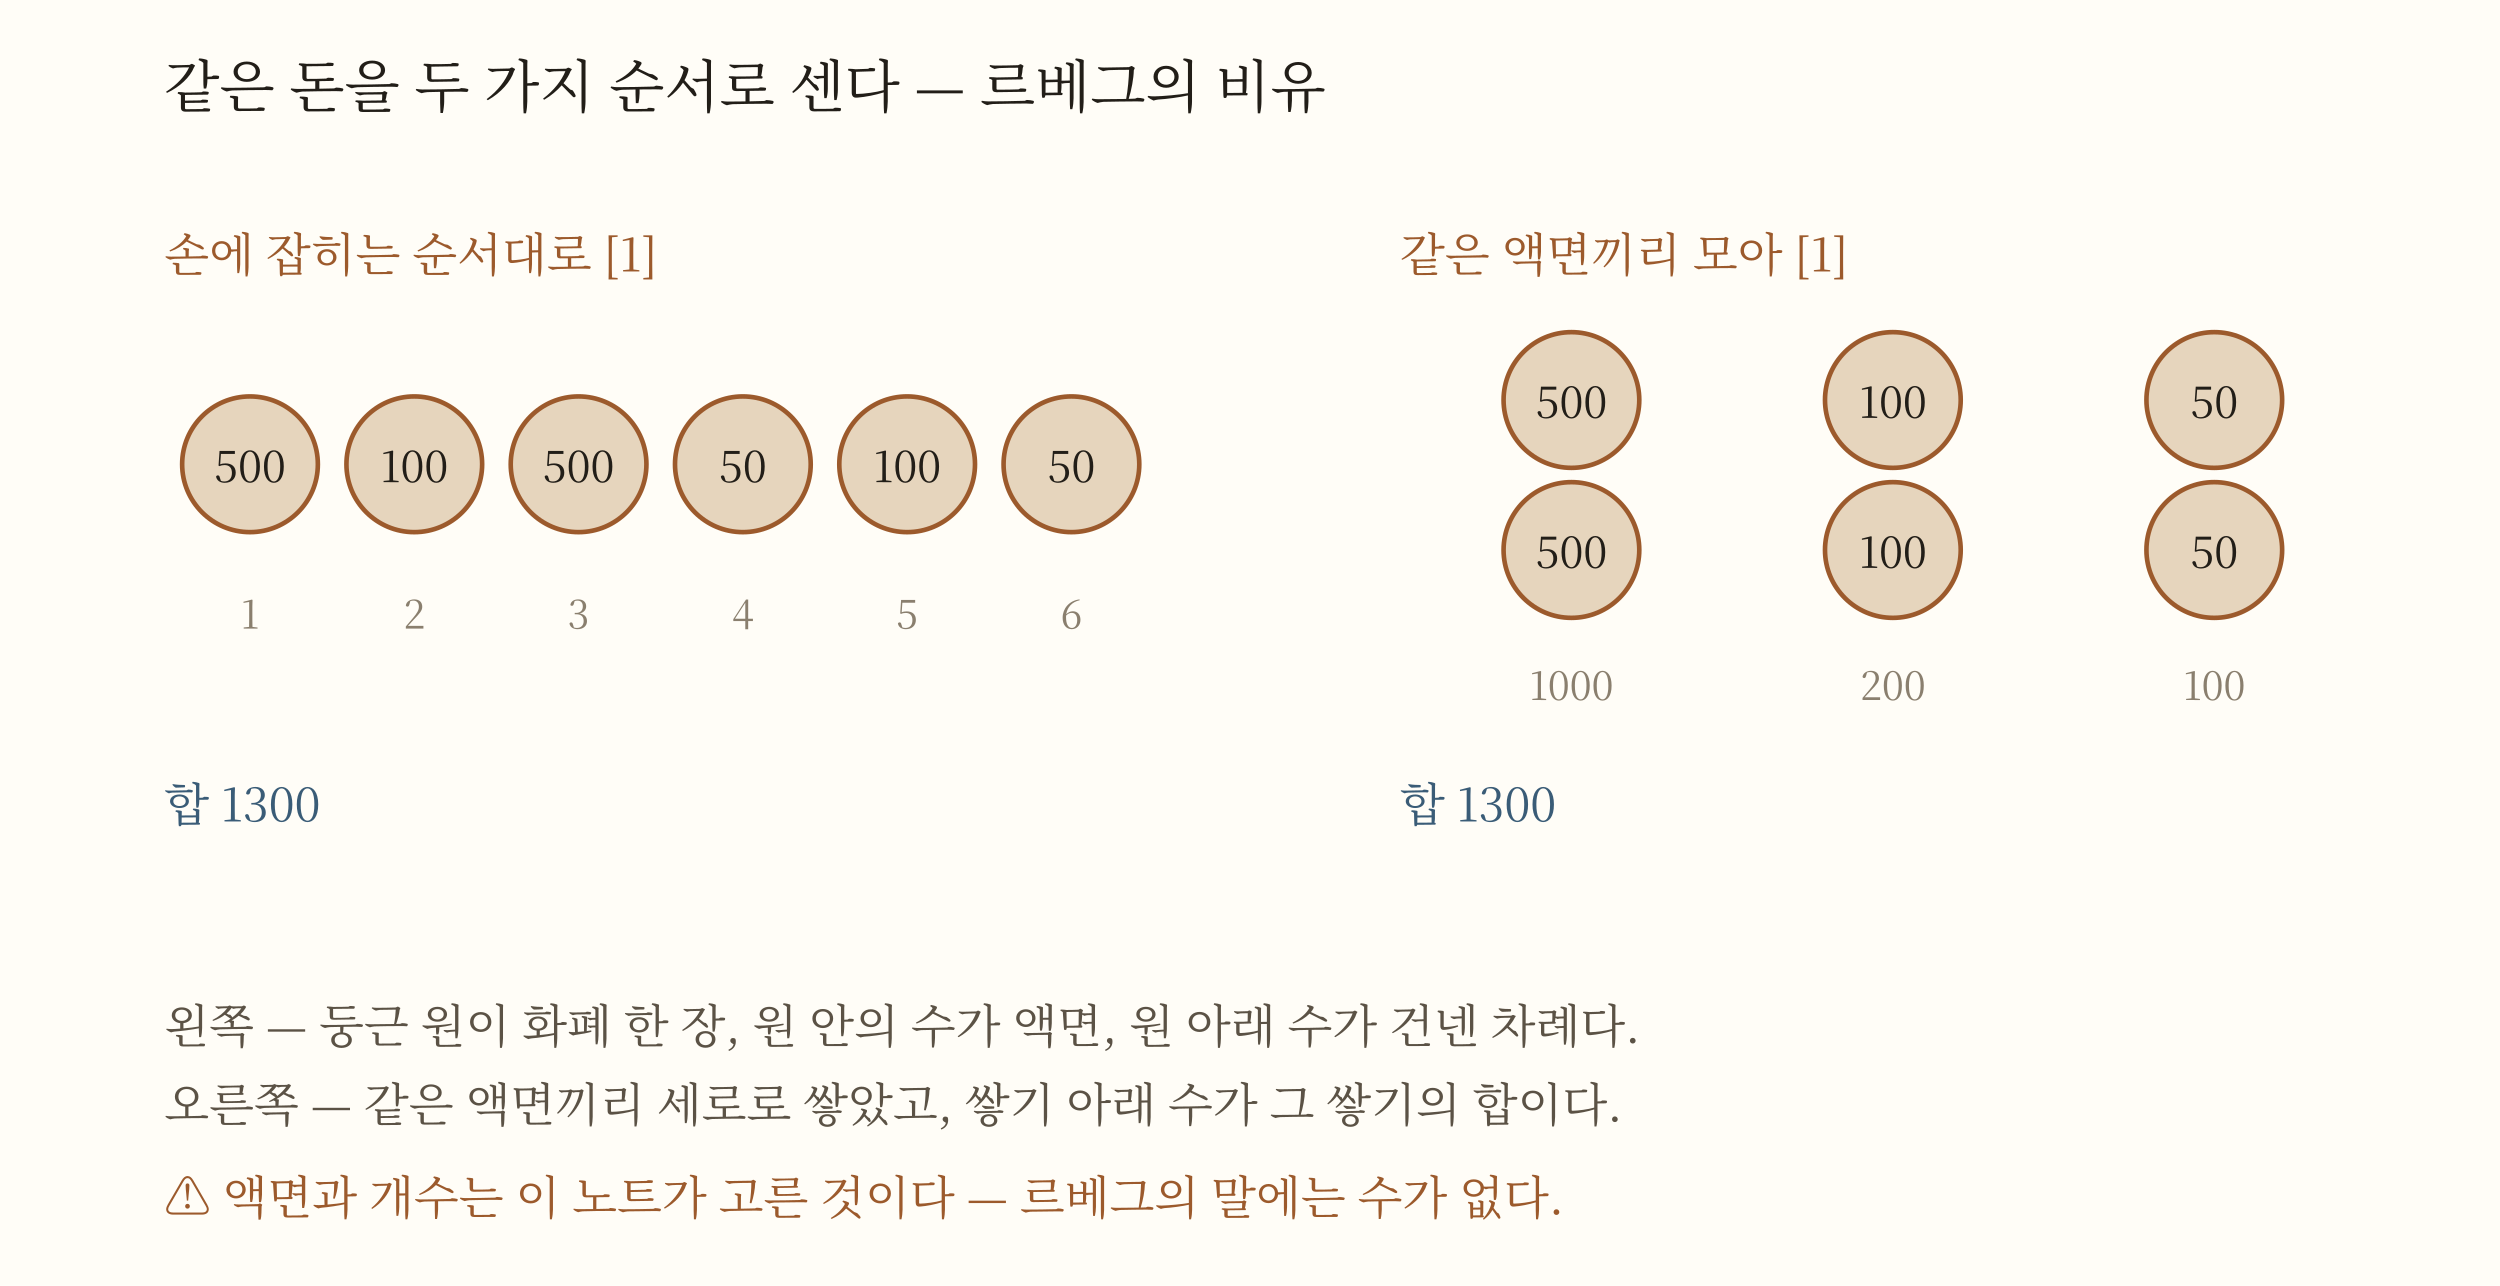
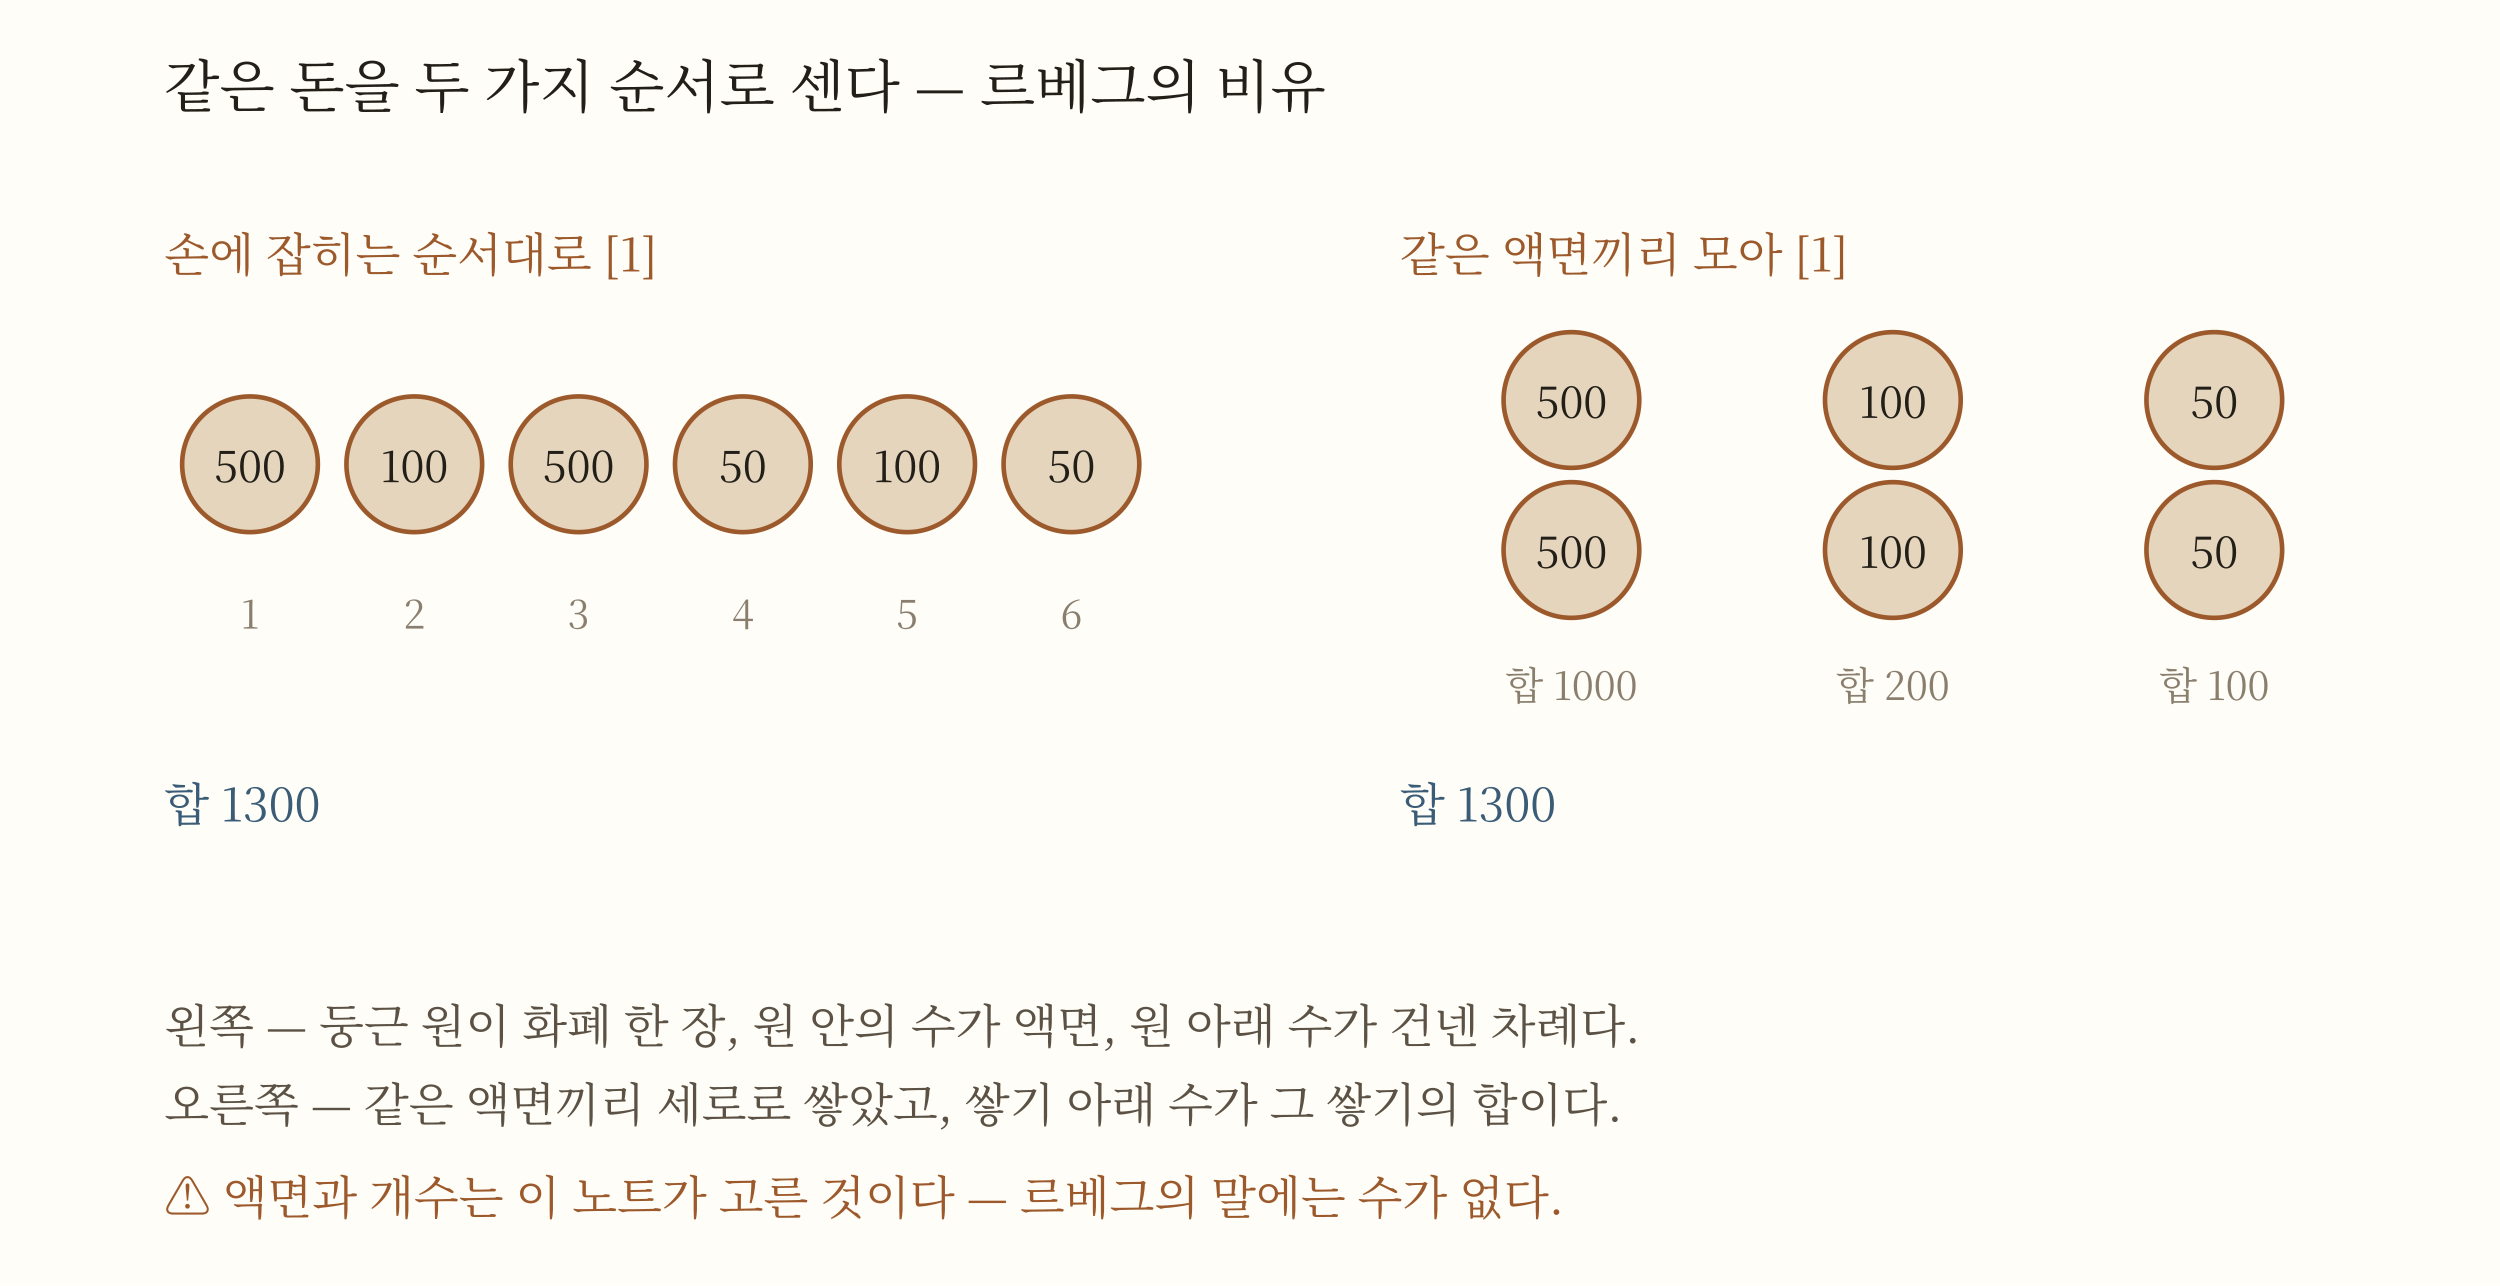
- <svg xmlns="http://www.w3.org/2000/svg" viewBox="0 0 700 360" role="img" aria-label="그림 위쪽에 「같은 돈을 두 가지 순서로 센다 — 르베그의 비유」라는 표제가 있다. 그 아래 왼쪽과 오른쪽에 같은 화폐를 두 가지로 늘어놓았다. 왼쪽에는 손에 잡히는 순서대로 라고 적혀 있고 출처 1 표시가 붙어 있다. 둥근 원 여섯이 한 줄로 놓였고 원 안의 수가 차례로 500, 100, 500, 50, 100, 50 이다. 원 아래에는 건넨 차례를 1 부터 6 까지 적었다. 그 아래에 합이 1300 이라고 적혀 있다. 오른쪽에는 같은 액면끼리 모아 라고 적혀 있고 출처 1 표시가 붙어 있다. 같은 원 여섯이 액면별로 세로 두 장씩 세 쌓기로 모였다. 500 짜리 쌓기 아래에 1000, 100 짜리 쌓기 아래에 200, 50 짜리 쌓기 아래에 100 이라고 적혀 있고, 그 아래에 합이 1300 이라고 적혀 있다. 양쪽의 합이 같다. 그림 아래에는 부호 설명이 있다. 왼쪽은 둥근 원이 화폐 한 장이고 원 안의 수가 액면이며 원 아래 수가 건넨 차례라는 것, 오른쪽은 같은 액면끼리 세로로 쌓았고 쌓기 아래 수가 그 쌓기의 합이라는 것이다. 맨 아래에는 단서가 있다. 액면과 개수는 이 노트가 고른 것이며 르베그의 말에는 수가 없다는 것이다">
+ <svg xmlns="http://www.w3.org/2000/svg" viewBox="0 0 700 360" role="img" aria-label="그림 위쪽에 「같은 돈을 두 가지 순서로 센다 — 르베그의 비유」라는 표제가 있다. 그 아래 왼쪽과 오른쪽에 같은 화폐를 두 가지로 늘어놓았다. 왼쪽에는 손에 잡히는 순서대로 라고 적혀 있고 출처 1 표시가 붙어 있다. 둥근 원 여섯이 한 줄로 놓였고 원 안의 수가 차례로 500, 100, 500, 50, 100, 50 이다. 원 아래에는 건넨 차례를 1 부터 6 까지 적었다. 그 아래에 합이 1300 이라고 적혀 있다. 오른쪽에는 같은 액면끼리 모아 라고 적혀 있고 출처 1 표시가 붙어 있다. 같은 원 여섯이 액면별로 세로 두 장씩 세 쌓기로 모였다. 500 짜리 쌓기 아래에 합 1000, 100 짜리 쌓기 아래에 합 200, 50 짜리 쌓기 아래에 합 100 이라고 적혀 있고, 그 아래에 합이 1300 이라고 적혀 있다. 양쪽의 합이 같다. 그림 아래에는 부호 설명이 있다. 왼쪽은 둥근 원이 화폐 한 장이고 원 안의 수가 액면이며 원 아래 수가 건넨 차례라는 것, 오른쪽은 같은 액면끼리 세로로 쌓았고 쌓기 아래 수가 그 쌓기의 합이라는 것이다. 맨 아래에는 단서가 있다. 액면과 개수는 이 노트가 고른 것이며 르베그의 말에는 수가 없다는 것이다">
  <style>
    text{font-family:EB Garamond, Georgia, 'Noto Serif KR', 'Noto Serif CJK KR', NanumMyeongjo, Batang, AppleMyungjo, serif;
         font-variant-numeric:lining-nums;font-feature-settings:"lnum" 1;fill:#221E18;}
    .dim{fill:#5B5245;} .blue{fill:#3A5C77;} .sien{fill:#9C5A2C;} .ax{fill:#8A7F6E;}
  </style>
  <rect width="700" height="360" fill="#FFFDF7" />
  <text x="46" y="30" font-size="16">같은 돈을 두 가지 순서로 센다 — 르베그의 비유</text>
  <text x="46" y="76" font-size="13" class="sien">손에 잡히는 순서대로 [1]</text>
  <circle cx="70" cy="130" r="19" fill="#E6D5BD" stroke="#9C5A2C" stroke-width="1.3" />
  <text x="70" y="135" font-size="12" text-anchor="middle">500</text>
  <text x="70" y="176" font-size="11" text-anchor="middle" class="ax">1</text>
  <circle cx="116" cy="130" r="19" fill="#E6D5BD" stroke="#9C5A2C" stroke-width="1.3" />
  <text x="116" y="135" font-size="12" text-anchor="middle">100</text>
  <text x="116" y="176" font-size="11" text-anchor="middle" class="ax">2</text>
  <circle cx="162" cy="130" r="19" fill="#E6D5BD" stroke="#9C5A2C" stroke-width="1.3" />
  <text x="162" y="135" font-size="12" text-anchor="middle">500</text>
  <text x="162" y="176" font-size="11" text-anchor="middle" class="ax">3</text>
  <circle cx="208" cy="130" r="19" fill="#E6D5BD" stroke="#9C5A2C" stroke-width="1.3" />
  <text x="208" y="135" font-size="12" text-anchor="middle">50</text>
  <text x="208" y="176" font-size="11" text-anchor="middle" class="ax">4</text>
  <circle cx="254" cy="130" r="19" fill="#E6D5BD" stroke="#9C5A2C" stroke-width="1.3" />
  <text x="254" y="135" font-size="12" text-anchor="middle">100</text>
  <text x="254" y="176" font-size="11" text-anchor="middle" class="ax">5</text>
  <circle cx="300" cy="130" r="19" fill="#E6D5BD" stroke="#9C5A2C" stroke-width="1.3" />
  <text x="300" y="135" font-size="12" text-anchor="middle">50</text>
  <text x="300" y="176" font-size="11" text-anchor="middle" class="ax">6</text>
  <text x="46" y="230" font-size="13" class="blue">합 1300</text>
  <text x="392" y="76" font-size="13" class="sien">같은 액면끼리 모아 [1]</text>
  <circle cx="440" cy="112" r="19" fill="#E6D5BD" stroke="#9C5A2C" stroke-width="1.3" />
  <text x="440" y="117" font-size="12" text-anchor="middle">500</text>
  <circle cx="440" cy="154" r="19" fill="#E6D5BD" stroke="#9C5A2C" stroke-width="1.3" />
  <text x="440" y="159" font-size="12" text-anchor="middle">500</text>
-   <text x="440" y="196" font-size="11" text-anchor="middle" class="ax">1000</text>
+   <text x="440" y="196" font-size="11" text-anchor="middle" class="ax">합 1000</text>
  <circle cx="530" cy="112" r="19" fill="#E6D5BD" stroke="#9C5A2C" stroke-width="1.3" />
  <text x="530" y="117" font-size="12" text-anchor="middle">100</text>
  <circle cx="530" cy="154" r="19" fill="#E6D5BD" stroke="#9C5A2C" stroke-width="1.3" />
  <text x="530" y="159" font-size="12" text-anchor="middle">100</text>
-   <text x="530" y="196" font-size="11" text-anchor="middle" class="ax">200</text>
+   <text x="530" y="196" font-size="11" text-anchor="middle" class="ax">합 200</text>
  <circle cx="620" cy="112" r="19" fill="#E6D5BD" stroke="#9C5A2C" stroke-width="1.3" />
  <text x="620" y="117" font-size="12" text-anchor="middle">50</text>
  <circle cx="620" cy="154" r="19" fill="#E6D5BD" stroke="#9C5A2C" stroke-width="1.3" />
  <text x="620" y="159" font-size="12" text-anchor="middle">50</text>
-   <text x="620" y="196" font-size="11" text-anchor="middle" class="ax">100</text>
+   <text x="620" y="196" font-size="11" text-anchor="middle" class="ax">합 100</text>
  <text x="392" y="230" font-size="13" class="blue">합 1300</text>
  <text x="46" y="292" font-size="13" class="dim">왼쪽 — 둥근 원이 화폐 한 장, 원 안의 수가 액면, 원 아래 수가 건넨 차례다.</text>
  <text x="46" y="314" font-size="13" class="dim">오른쪽 — 같은 액면끼리 세로로 쌓았고, 쌓기 아래 수가 그 쌓기의 합이다.</text>
  <text x="46" y="340" font-size="13" class="sien">⚠ 액면과 개수는 이 노트가 고른 것이다 — 르베그의 말에는 수가 없다.</text>
</svg>
